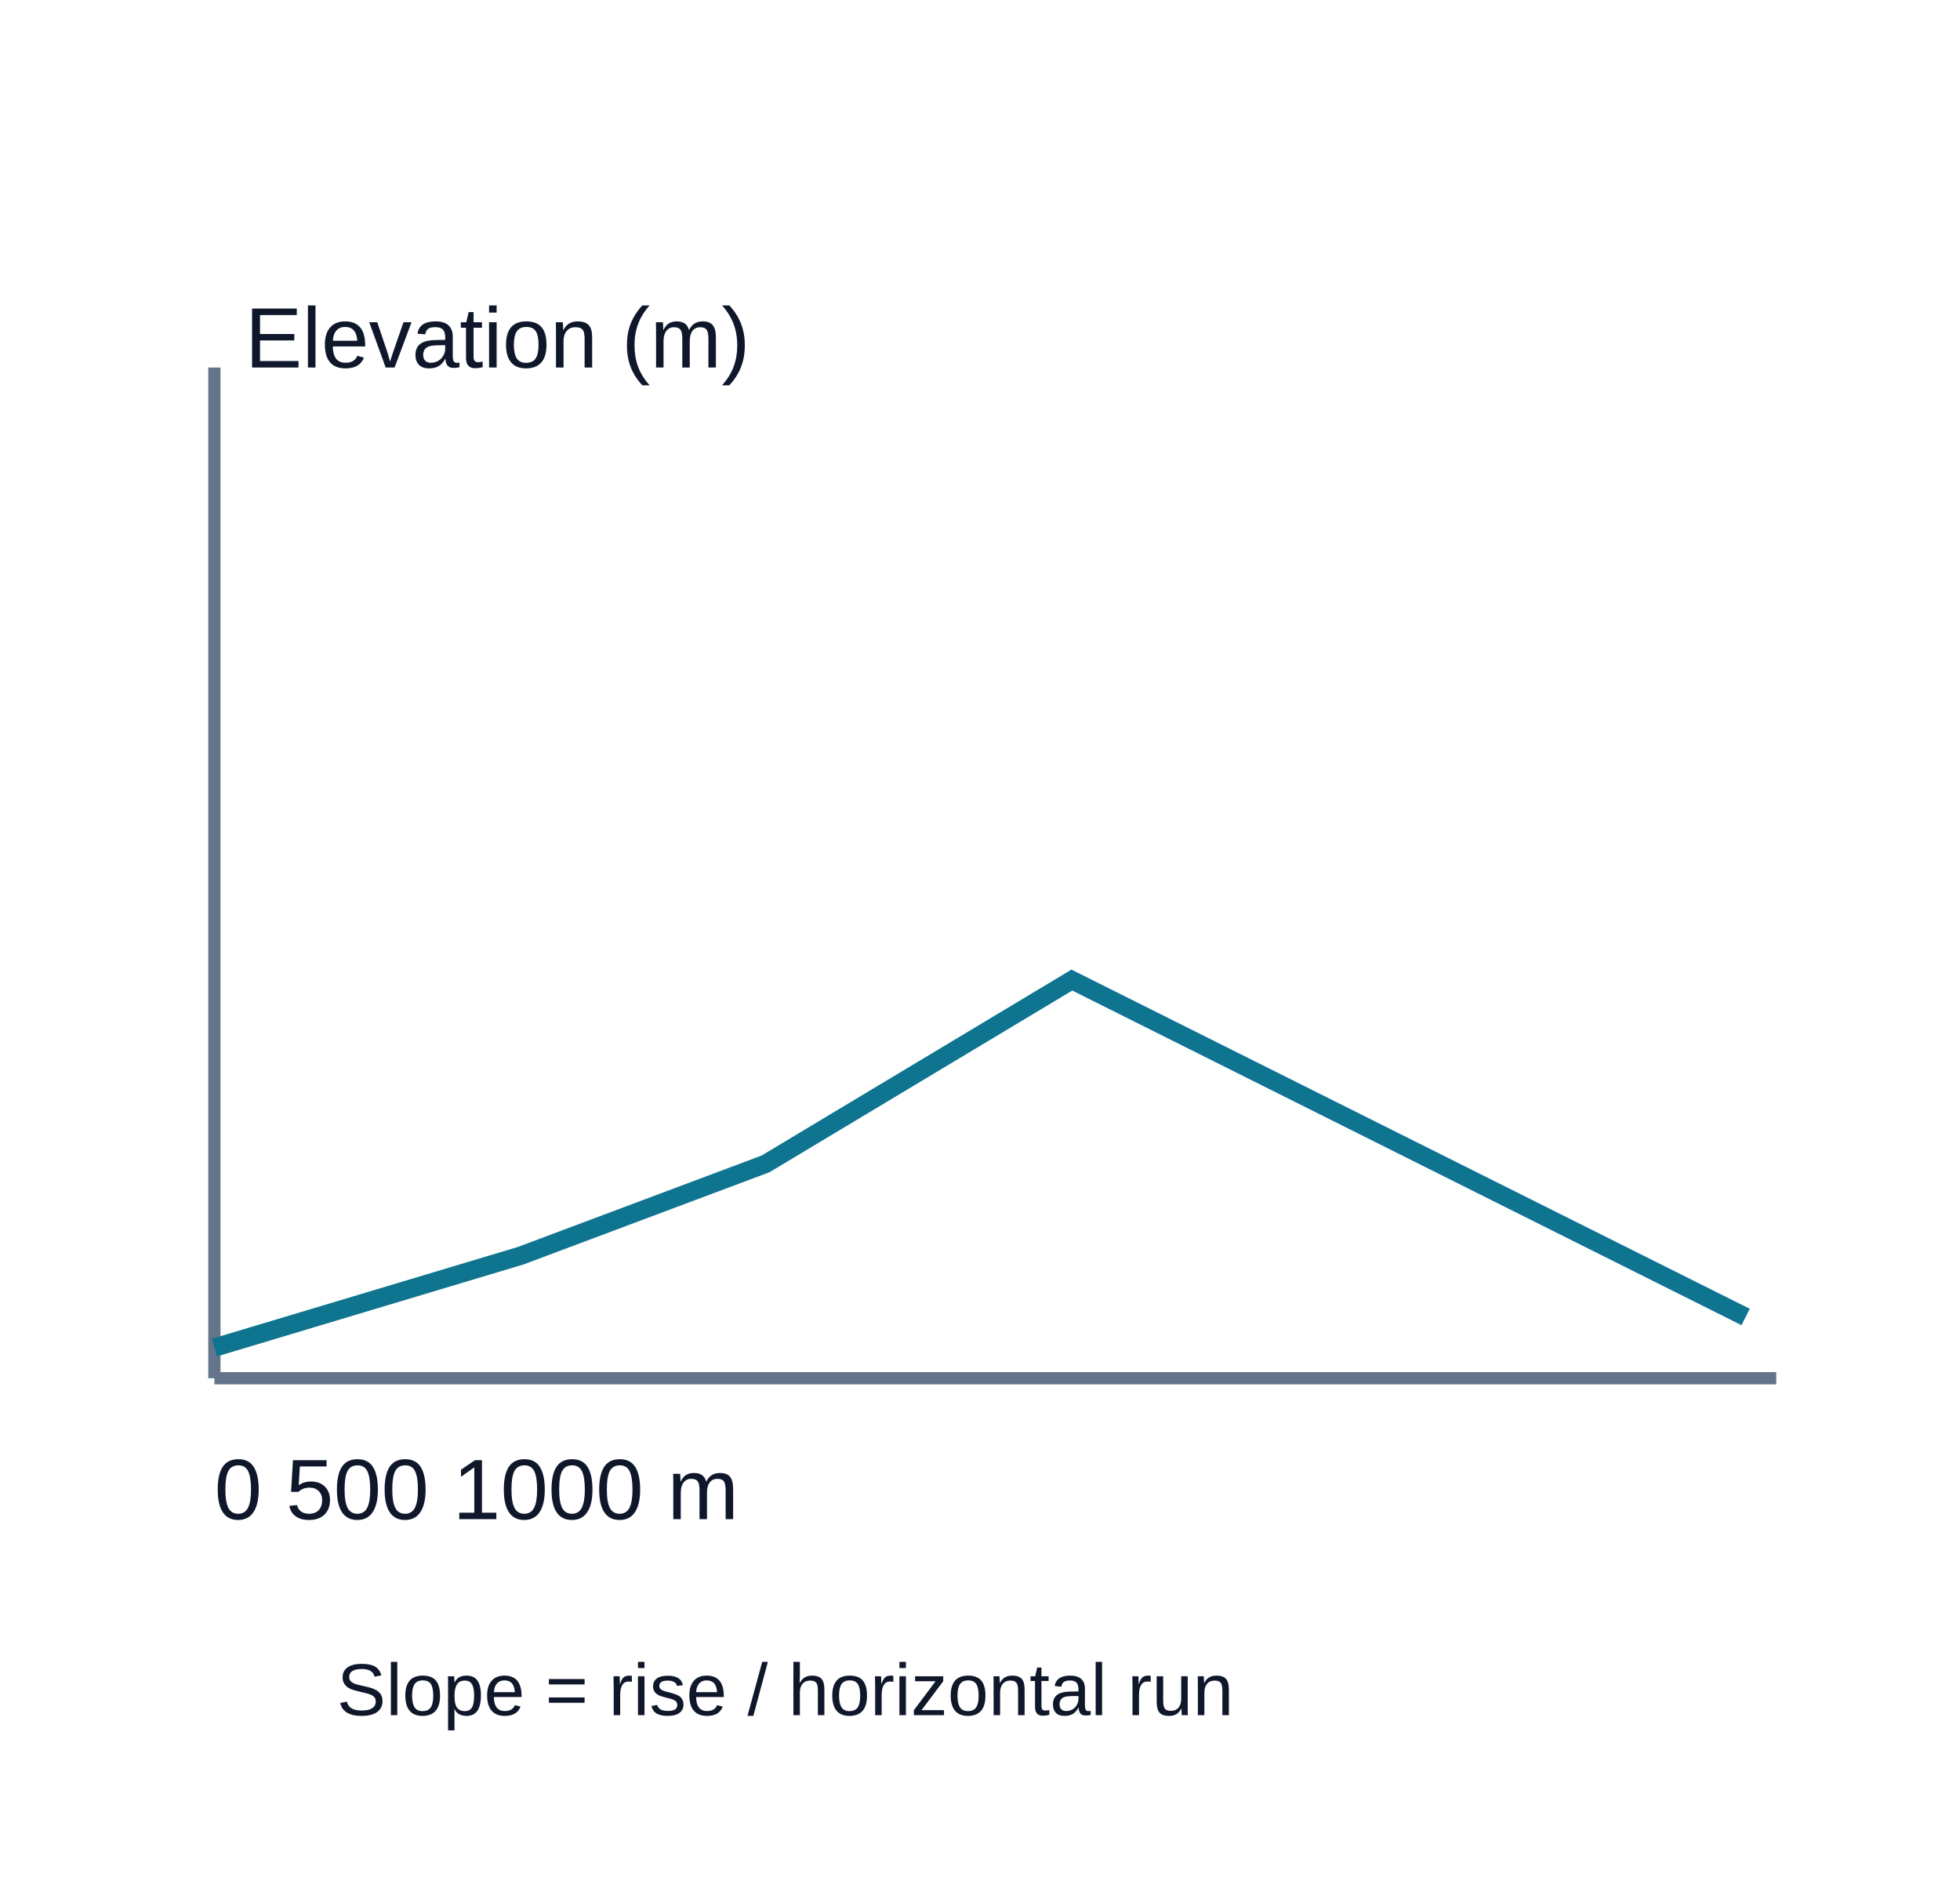
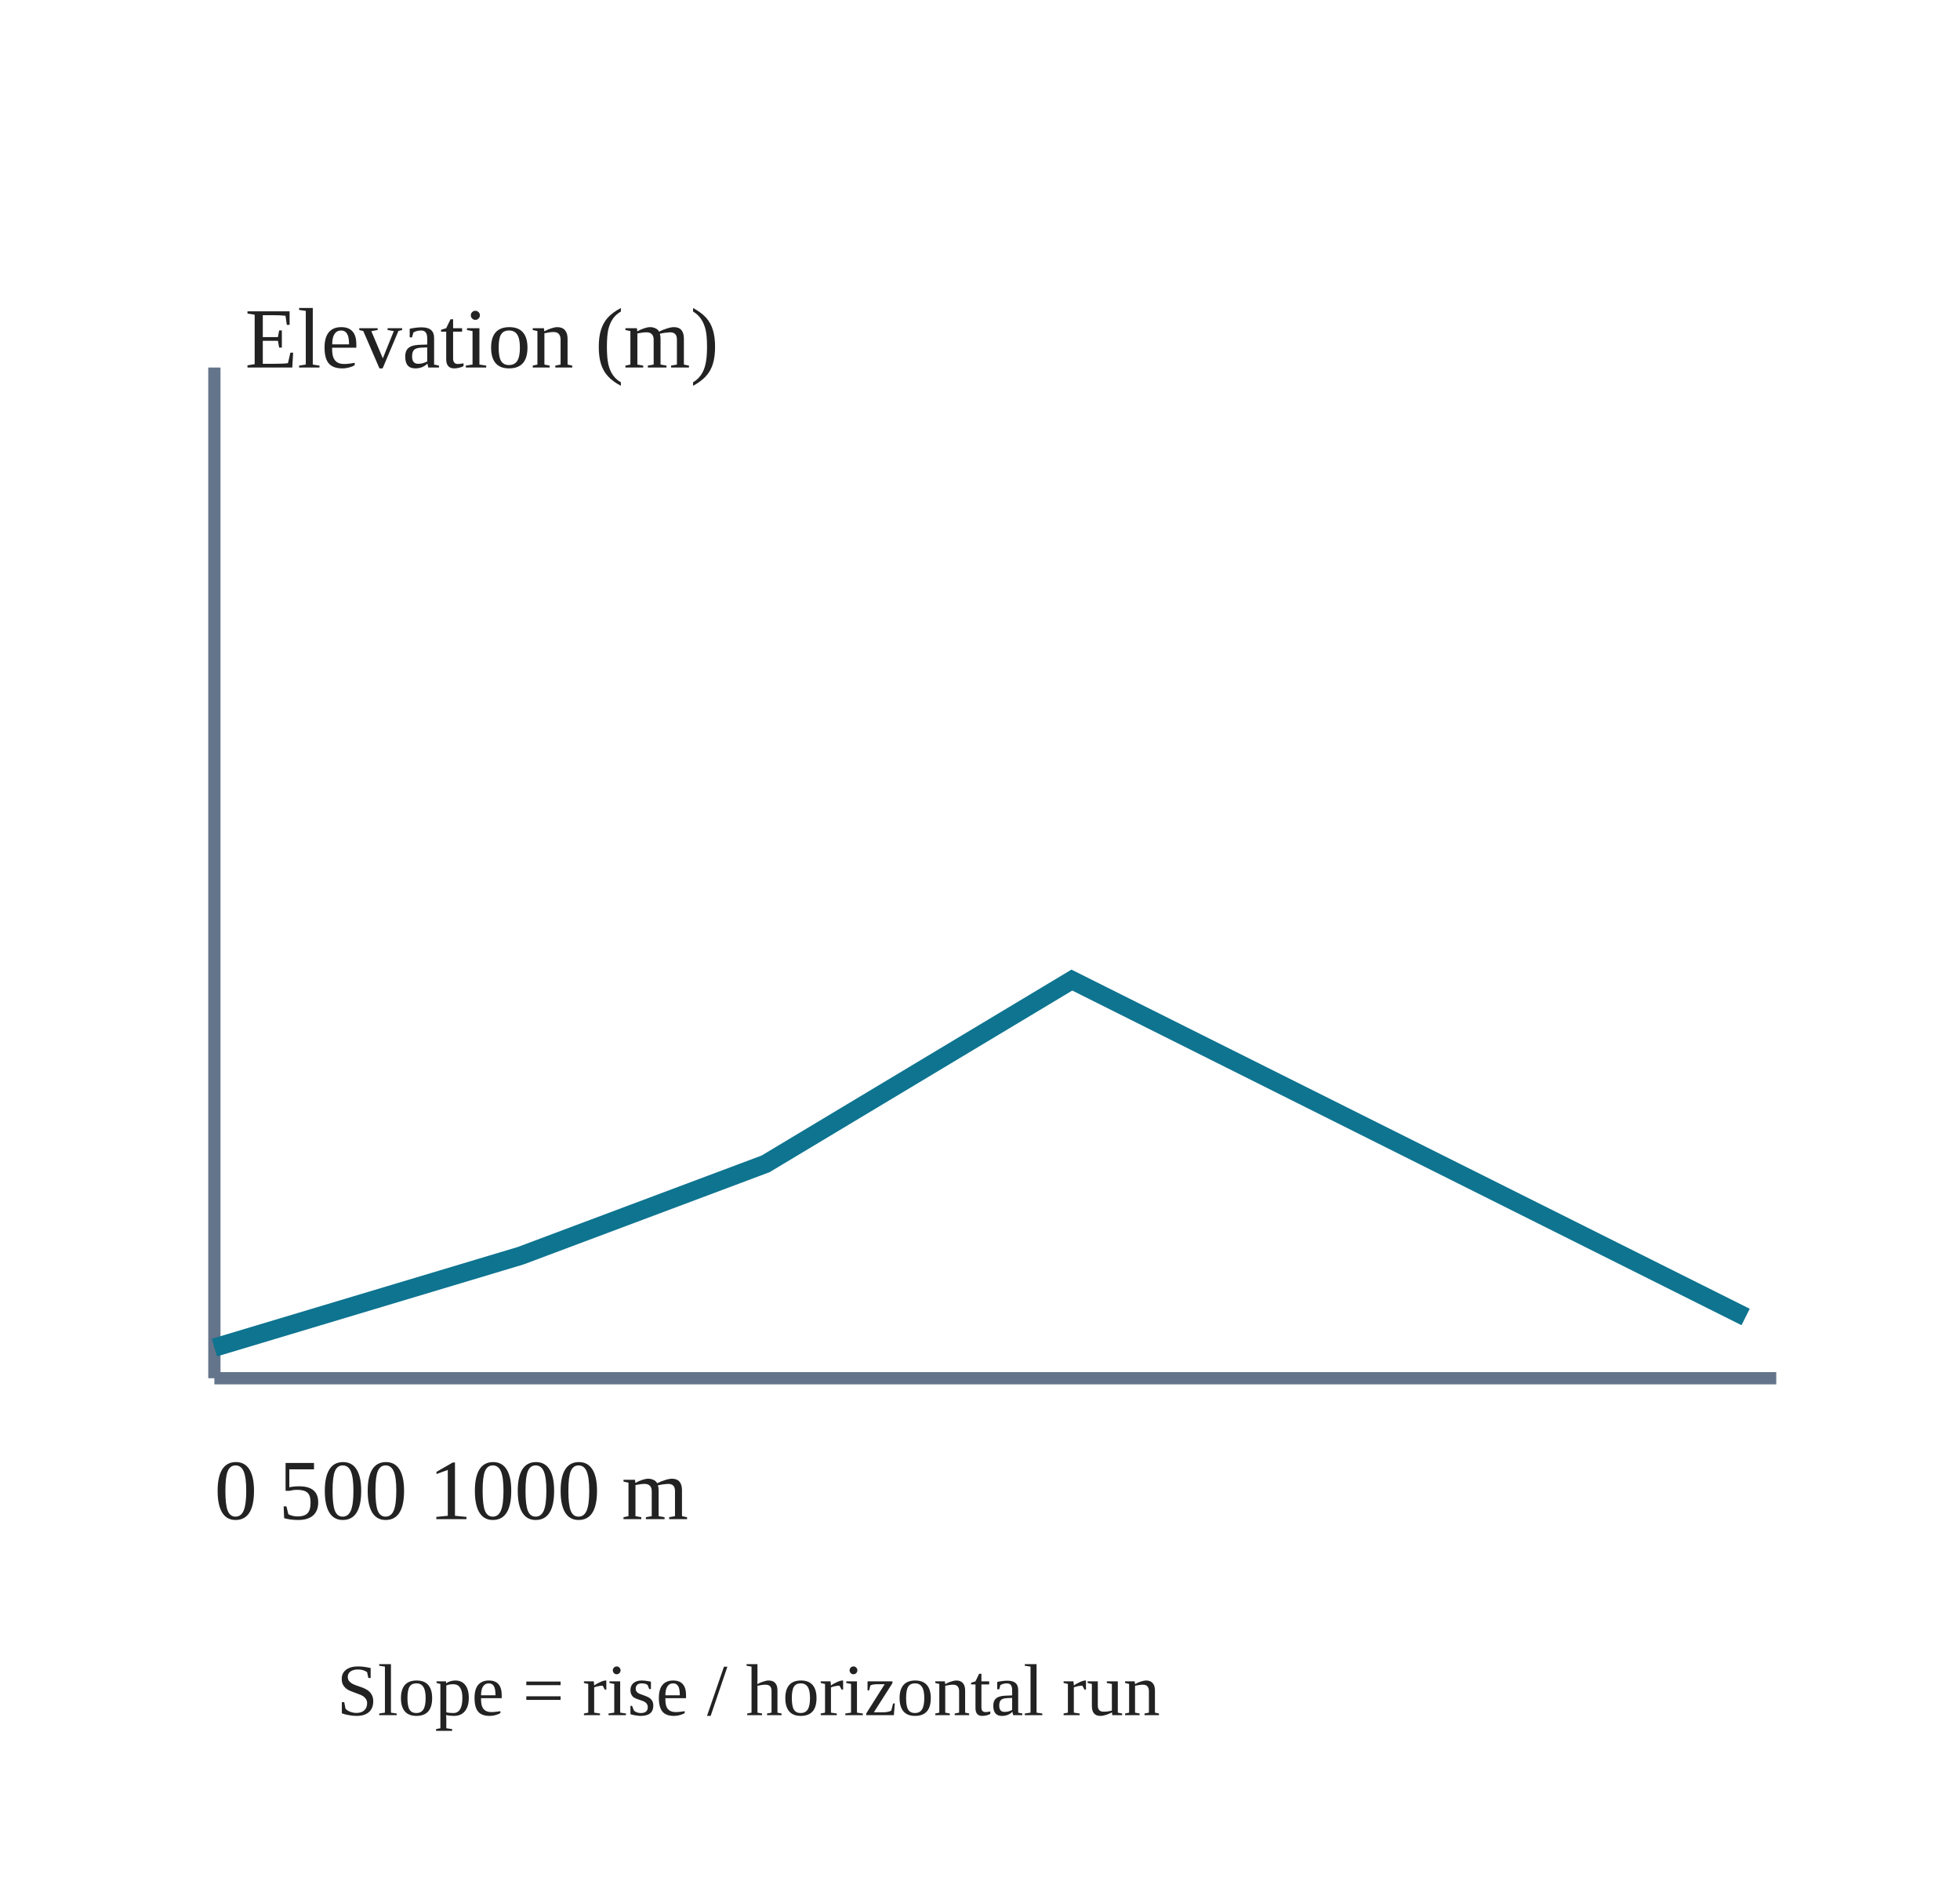
- <svg xmlns="http://www.w3.org/2000/svg" viewBox="0 0 320 310" role="img" aria-label="Lesson 5: improved design">
-   <style>text{font-family:Arial,sans-serif;fill:#0f172a}svg{background:#f8fafc}</style>
+ <svg xmlns="http://www.w3.org/2000/svg" viewBox="0 0 320 310" class="rich-figure" role="img" aria-label="Lesson 5: improved design">
+   <style>.rich-figure text{font-family:var(--km-stack,'Battambang',sans-serif);fill:var(--md-default-fg-color,#222)}</style>
  <line x1="35" y1="225" x2="290" y2="225" stroke="#64748b" stroke-width="2" />
  <line x1="35" y1="225" x2="35" y2="60" stroke="#64748b" stroke-width="2" />
  <path d="M35 220 L85 205 L125 190 L175 160 L225 185 L285 215" stroke="#0e7490" stroke-width="3" fill="none" />
  <text x="40" y="60" font-size="14">Elevation (m)</text>
  <text x="35" y="248" font-size="14">0        500       1000 m</text>
  <text x="55" y="280" font-size="12">Slope = rise / horizontal run</text>
</svg>
